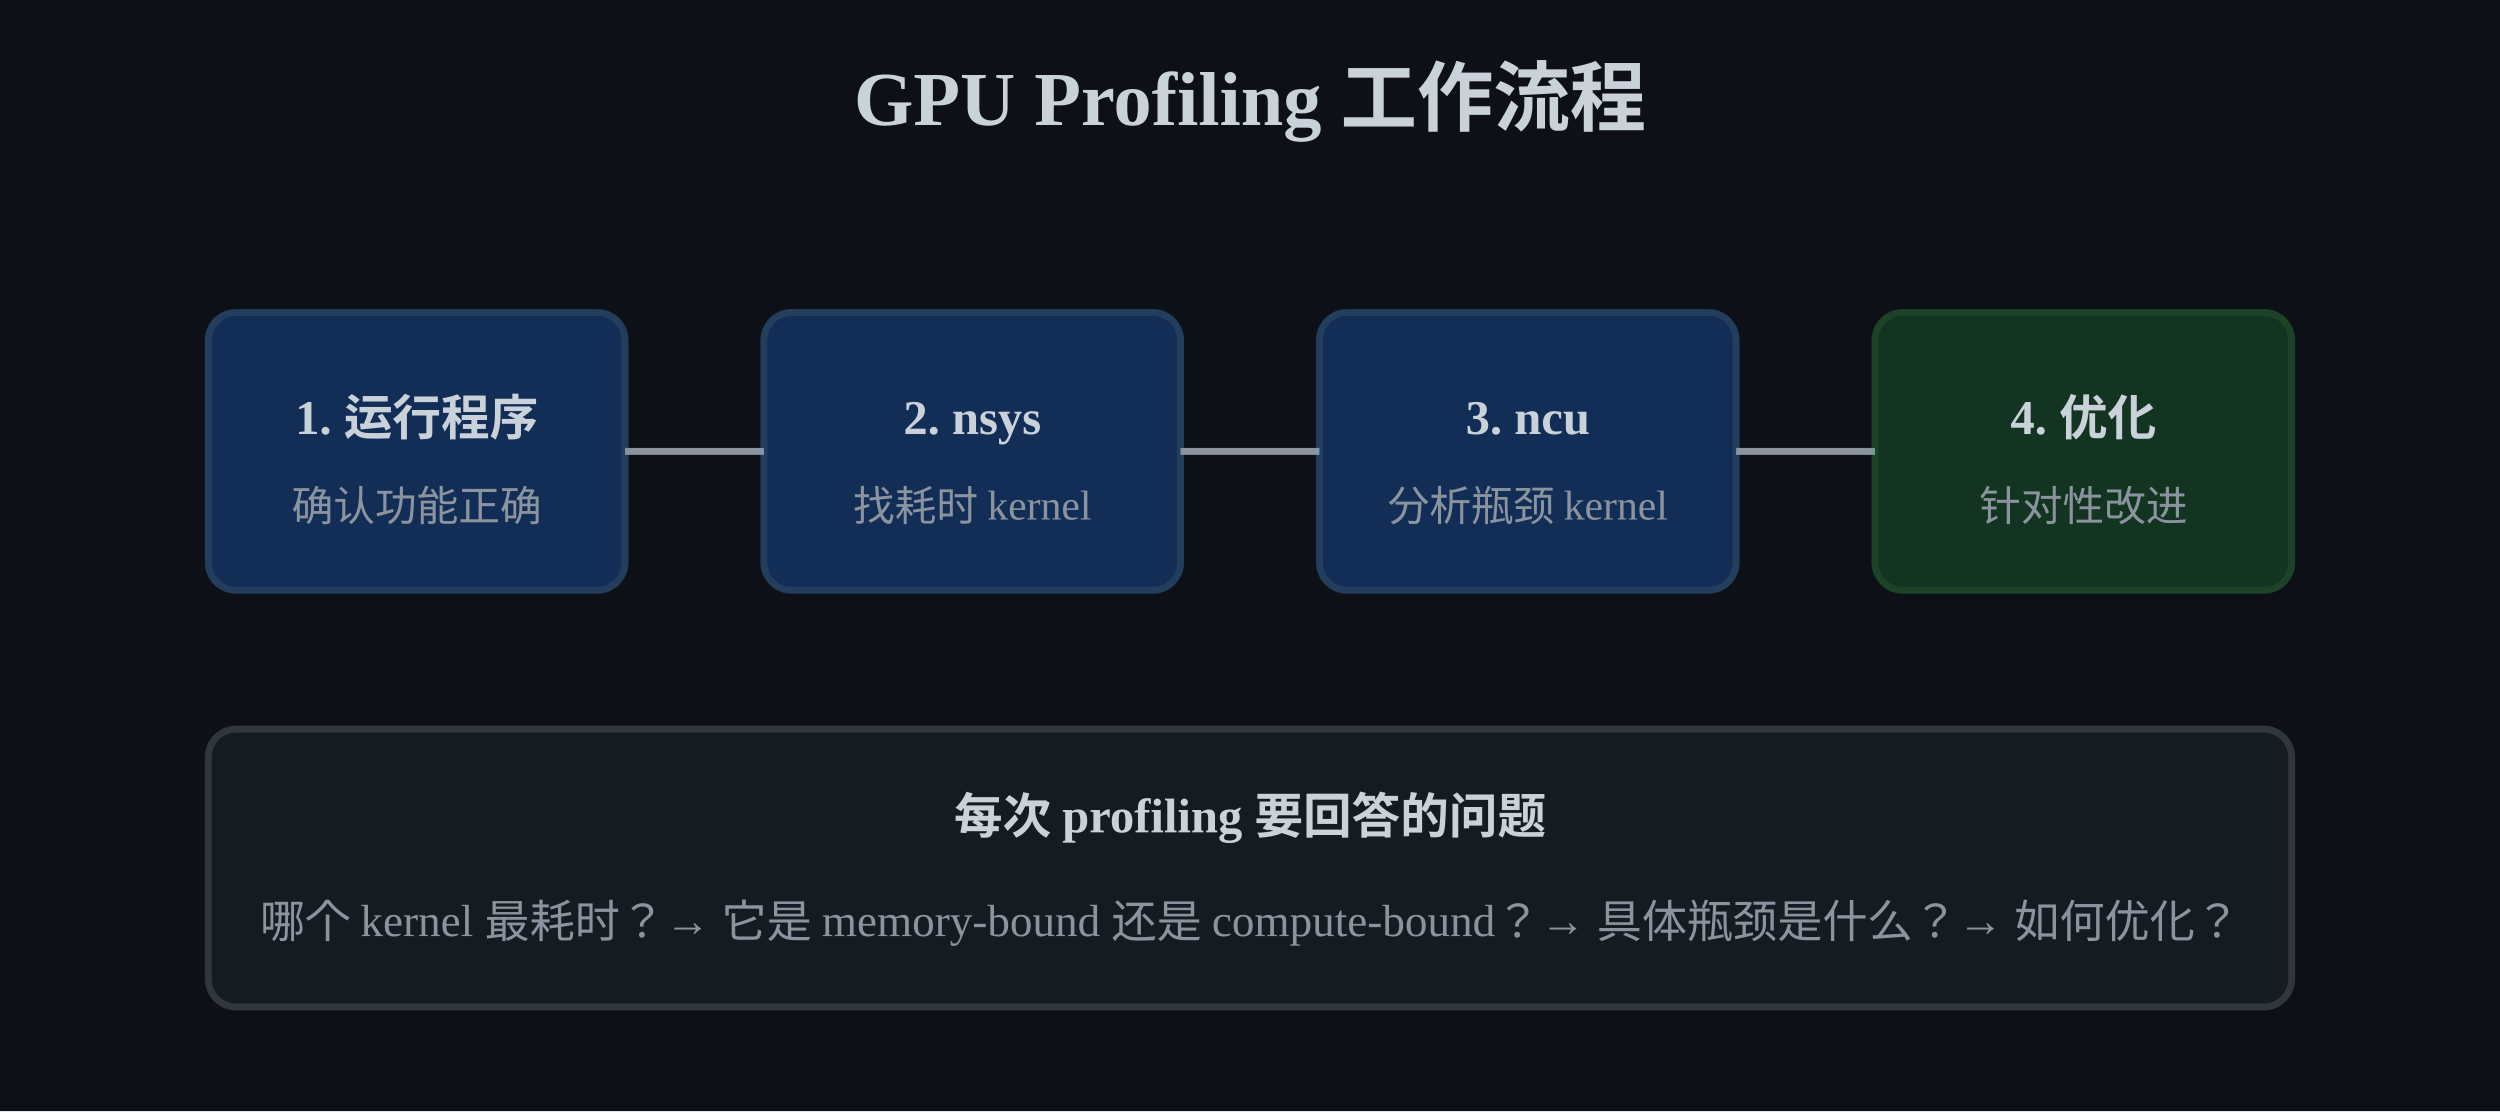
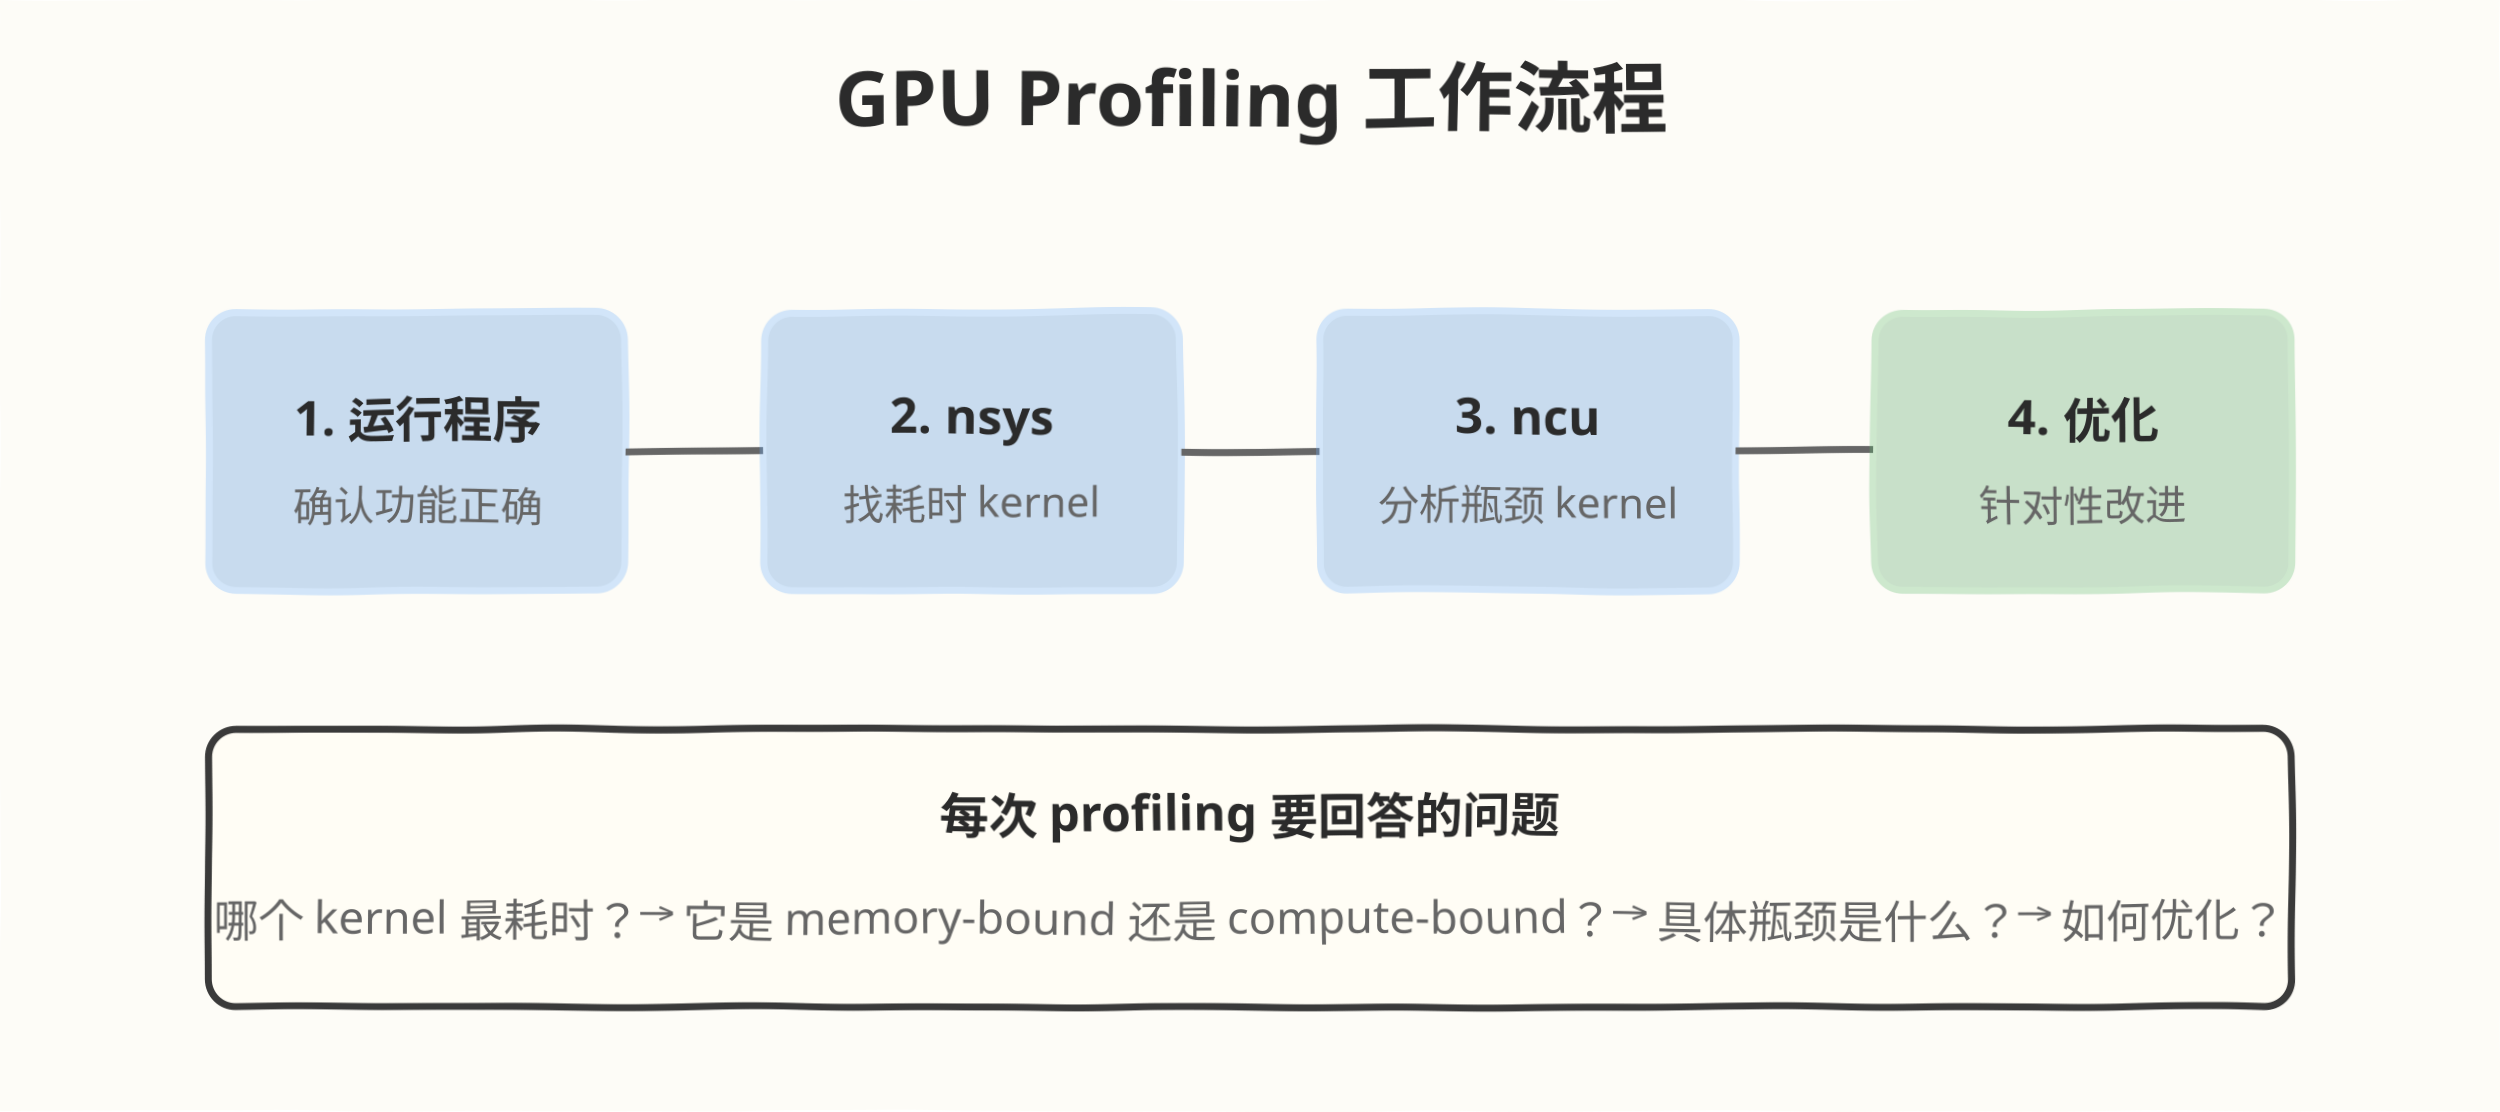
- <svg xmlns="http://www.w3.org/2000/svg" width="720" height="320" viewBox="0 0 720 320">
-   <rect width="720" height="320" fill="#0d1117" />
-   <text x="360" y="36" text-anchor="middle" font-size="22" font-weight="bold" fill="#c9d1d9">GPU Profiling 工作流程</text>
-   <rect x="60" y="90" width="120" height="80" rx="8" fill="#1f6feb" opacity="0.3" stroke="#58a6ff" stroke-width="2" />
-   <text x="120" y="125" text-anchor="middle" font-size="14" fill="#c9d1d9" font-weight="bold">1. 运行程序</text>
-   <text x="120" y="150" text-anchor="middle" font-size="12" fill="#8b949e">确认功能正确</text>
-   <line x1="180" y1="130" x2="220" y2="130" stroke="#8b949e" stroke-width="2" marker-end="url(#arrowRight)" />
-   <rect x="220" y="90" width="120" height="80" rx="8" fill="#1f6feb" opacity="0.3" stroke="#58a6ff" stroke-width="2" />
-   <text x="280" y="125" text-anchor="middle" font-size="14" fill="#c9d1d9" font-weight="bold">2. nsys</text>
-   <text x="280" y="150" text-anchor="middle" font-size="12" fill="#8b949e">找耗时 kernel</text>
-   <line x1="340" y1="130" x2="380" y2="130" stroke="#8b949e" stroke-width="2" marker-end="url(#arrowRight)" />
-   <rect x="380" y="90" width="120" height="80" rx="8" fill="#1f6feb" opacity="0.3" stroke="#58a6ff" stroke-width="2" />
-   <text x="440" y="125" text-anchor="middle" font-size="14" fill="#c9d1d9" font-weight="bold">3. ncu</text>
-   <text x="440" y="150" text-anchor="middle" font-size="12" fill="#8b949e">分析瓶颈 kernel</text>
-   <line x1="500" y1="130" x2="540" y2="130" stroke="#8b949e" stroke-width="2" marker-end="url(#arrowRight)" />
-   <rect x="540" y="90" width="120" height="80" rx="8" fill="#238636" opacity="0.3" stroke="#3fb950" stroke-width="2" />
-   <text x="600" y="125" text-anchor="middle" font-size="14" fill="#c9d1d9" font-weight="bold">4. 优化</text>
-   <text x="600" y="150" text-anchor="middle" font-size="12" fill="#8b949e">针对性改进</text>
-   <rect x="60" y="210" width="600" height="80" rx="8" fill="#161b22" stroke="#30363d" stroke-width="2" />
-   <text x="360" y="240" text-anchor="middle" font-size="14" fill="#c9d1d9" font-weight="bold">每次 profiling 要回答的问题</text>
-   <text x="360" y="270" text-anchor="middle" font-size="13" fill="#8b949e">哪个 kernel 最耗时？→ 它是 memory-bound 还是 compute-bound？→ 具体瓶颈是什么？→ 如何优化？</text>
+ <svg xmlns="http://www.w3.org/2000/svg" width="720" height="320" viewBox="0 0 720 320" font-family="'Comic Sans MS','Marker Felt','Segoe UI',cursive">
+   <defs>
+     <filter id="sketch" x="-3%" y="-3%" width="106%" height="106%">
+       <feTurbulence type="fractalNoise" baseFrequency="0.018" numOctaves="2" seed="4" result="n" />
+       <feDisplacementMap in="SourceGraphic" in2="n" scale="1.8" />
+     </filter>
+   </defs>
+   <g filter="url(#sketch)">
+     <rect width="720" height="320" fill="#fdfcf7" />
+     <text x="360" y="36" text-anchor="middle" font-size="22" font-weight="bold" fill="#2b2b2b">GPU Profiling 工作流程</text>
+     <rect x="60" y="90" width="120" height="80" rx="8" fill="#4a8edb" opacity="0.3" stroke="#6ab0ff" stroke-width="2" />
+     <text x="120" y="125" text-anchor="middle" font-size="14" fill="#2b2b2b" font-weight="bold">1. 运行程序</text>
+     <text x="120" y="150" text-anchor="middle" font-size="12" fill="#666666">确认功能正确</text>
+     <line x1="180" y1="130" x2="220" y2="130" stroke="#666666" stroke-width="2" marker-end="url(#arrowRight)" />
+     <rect x="220" y="90" width="120" height="80" rx="8" fill="#4a8edb" opacity="0.3" stroke="#6ab0ff" stroke-width="2" />
+     <text x="280" y="125" text-anchor="middle" font-size="14" fill="#2b2b2b" font-weight="bold">2. nsys</text>
+     <text x="280" y="150" text-anchor="middle" font-size="12" fill="#666666">找耗时 kernel</text>
+     <line x1="340" y1="130" x2="380" y2="130" stroke="#666666" stroke-width="2" marker-end="url(#arrowRight)" />
+     <rect x="380" y="90" width="120" height="80" rx="8" fill="#4a8edb" opacity="0.3" stroke="#6ab0ff" stroke-width="2" />
+     <text x="440" y="125" text-anchor="middle" font-size="14" fill="#2b2b2b" font-weight="bold">3. ncu</text>
+     <text x="440" y="150" text-anchor="middle" font-size="12" fill="#666666">分析瓶颈 kernel</text>
+     <line x1="500" y1="130" x2="540" y2="130" stroke="#666666" stroke-width="2" marker-end="url(#arrowRight)" />
+     <rect x="540" y="90" width="120" height="80" rx="8" fill="#4a9d5f" opacity="0.3" stroke="#5cb86c" stroke-width="2" />
+     <text x="600" y="125" text-anchor="middle" font-size="14" fill="#2b2b2b" font-weight="bold">4. 优化</text>
+     <text x="600" y="150" text-anchor="middle" font-size="12" fill="#666666">针对性改进</text>
+     <rect x="60" y="210" width="600" height="80" rx="8" fill="#fffdf5" stroke="#3a3a3a" stroke-width="2" />
+     <text x="360" y="240" text-anchor="middle" font-size="14" fill="#2b2b2b" font-weight="bold">每次 profiling 要回答的问题</text>
+     <text x="360" y="270" text-anchor="middle" font-size="13" fill="#666666">哪个 kernel 最耗时？→ 它是 memory-bound 还是 compute-bound？→ 具体瓶颈是什么？→ 如何优化？</text>
+   </g>
</svg>
